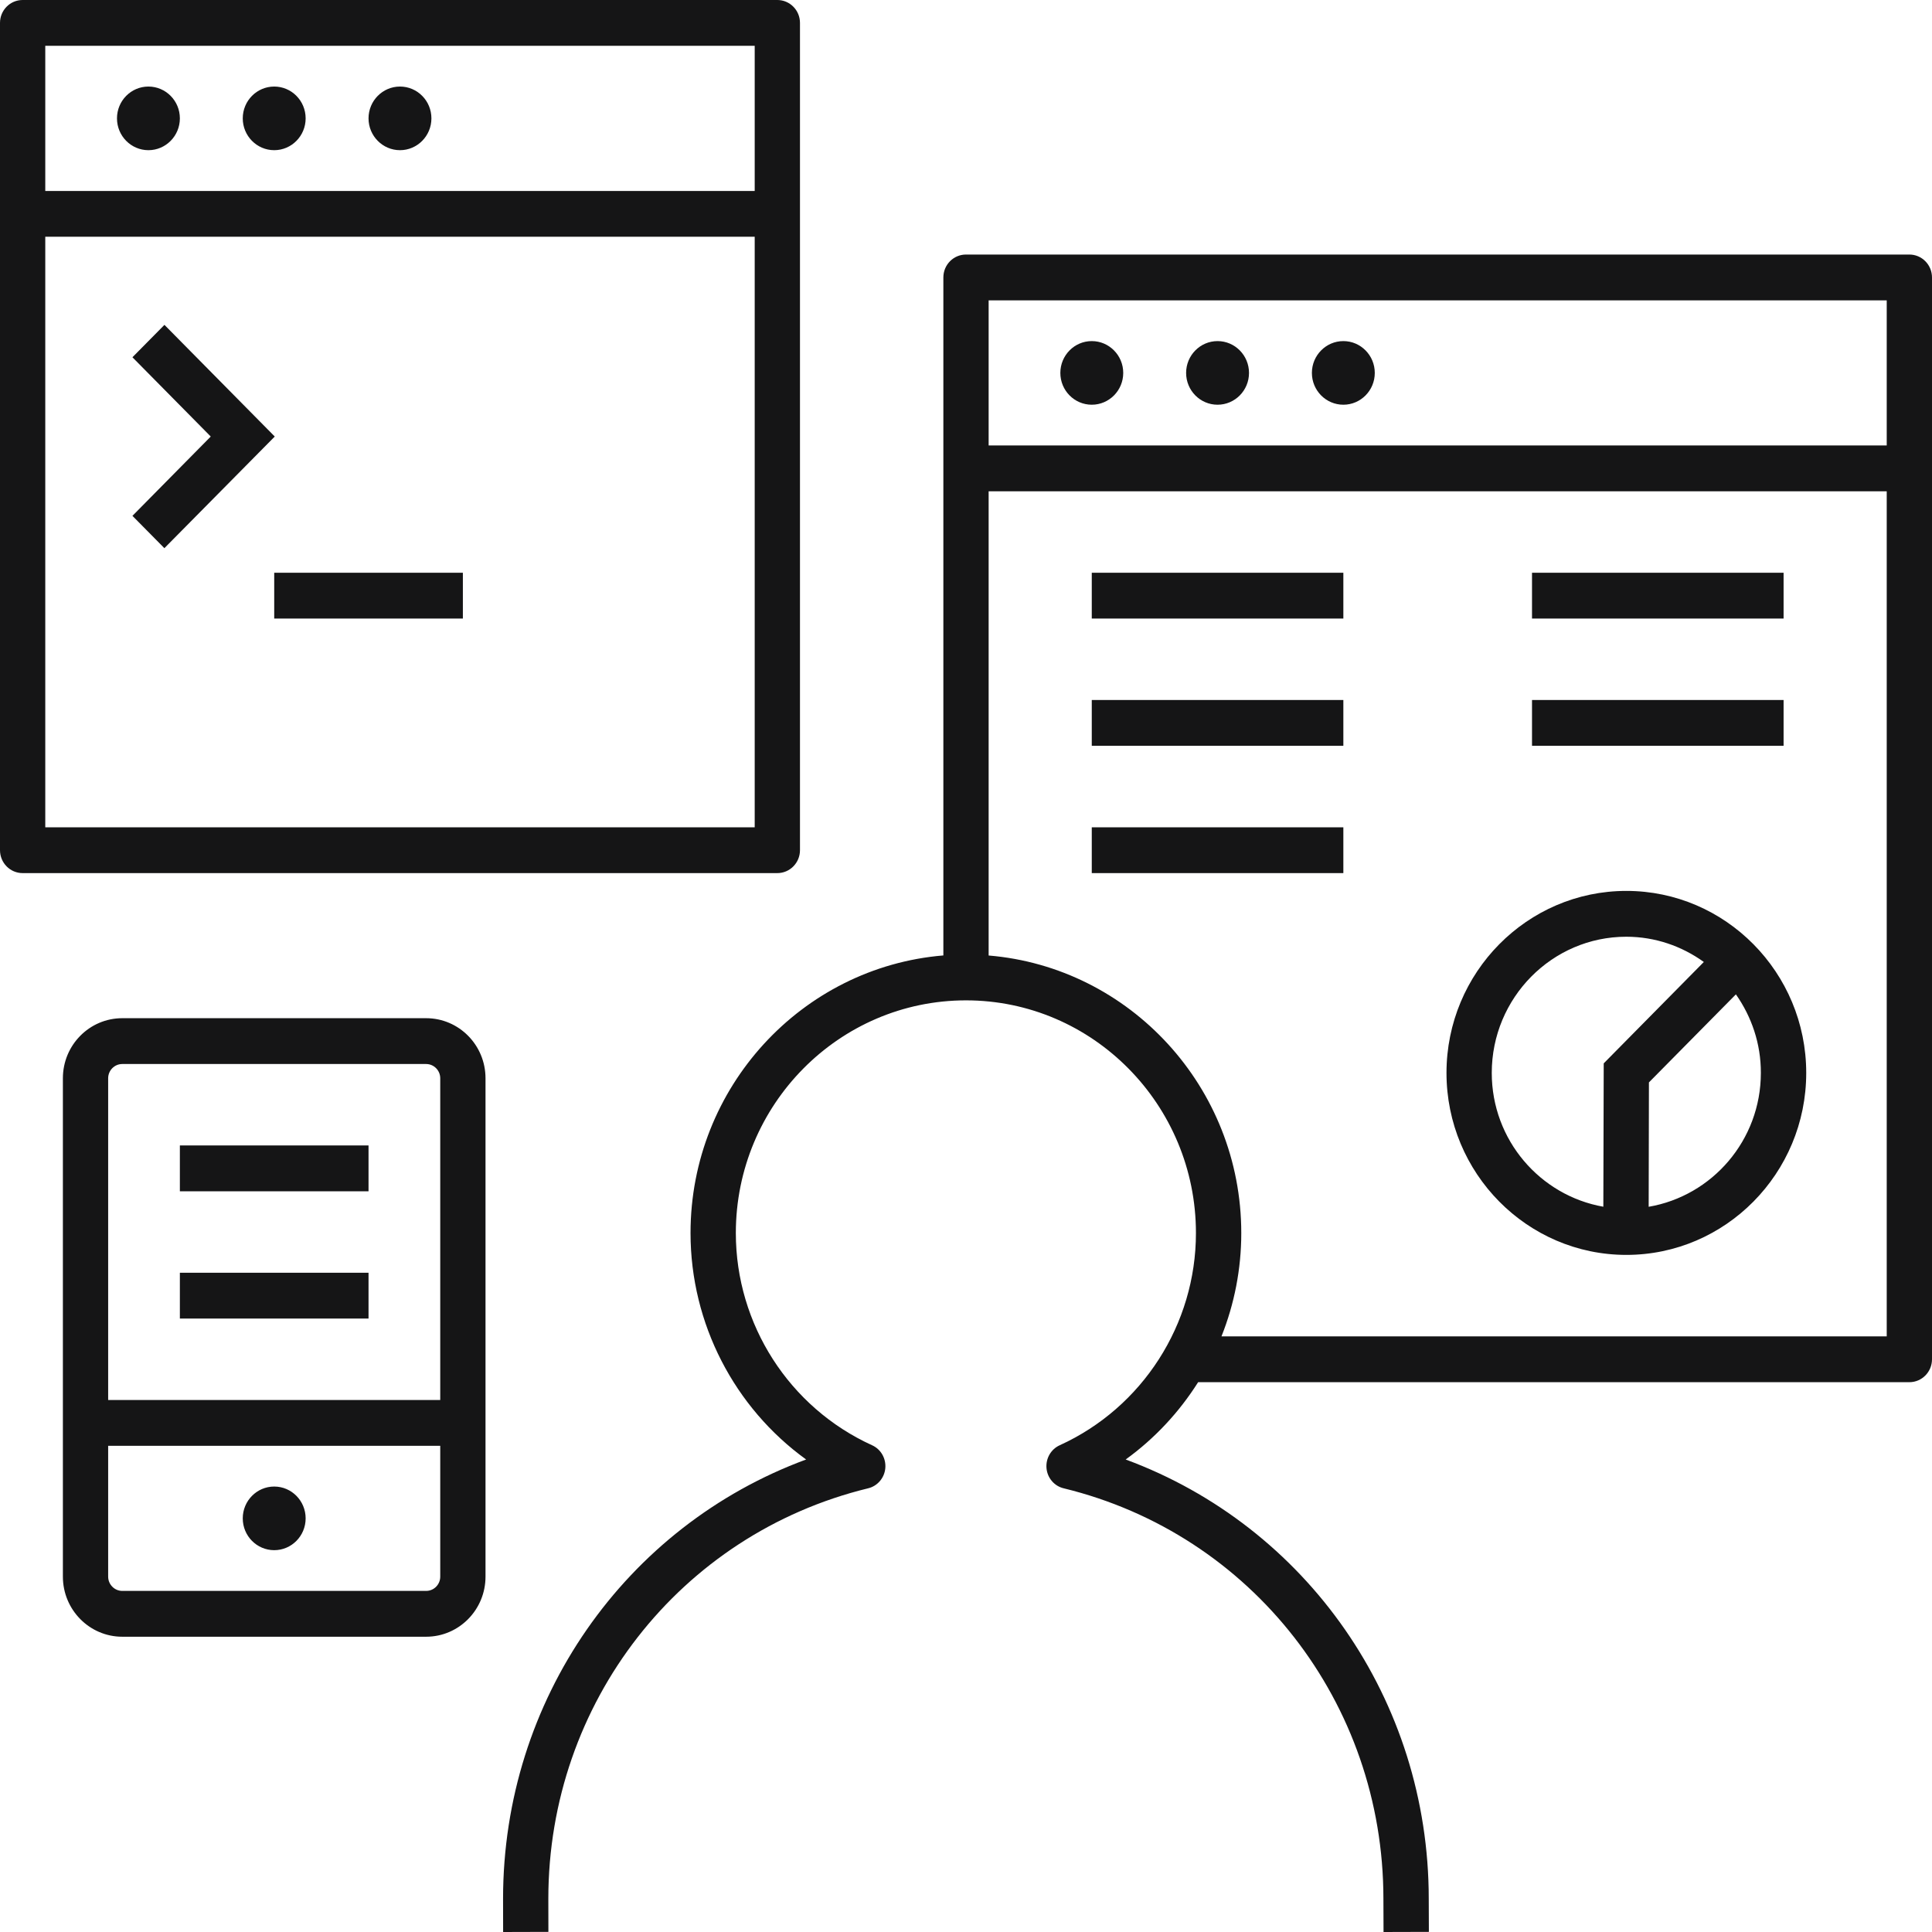
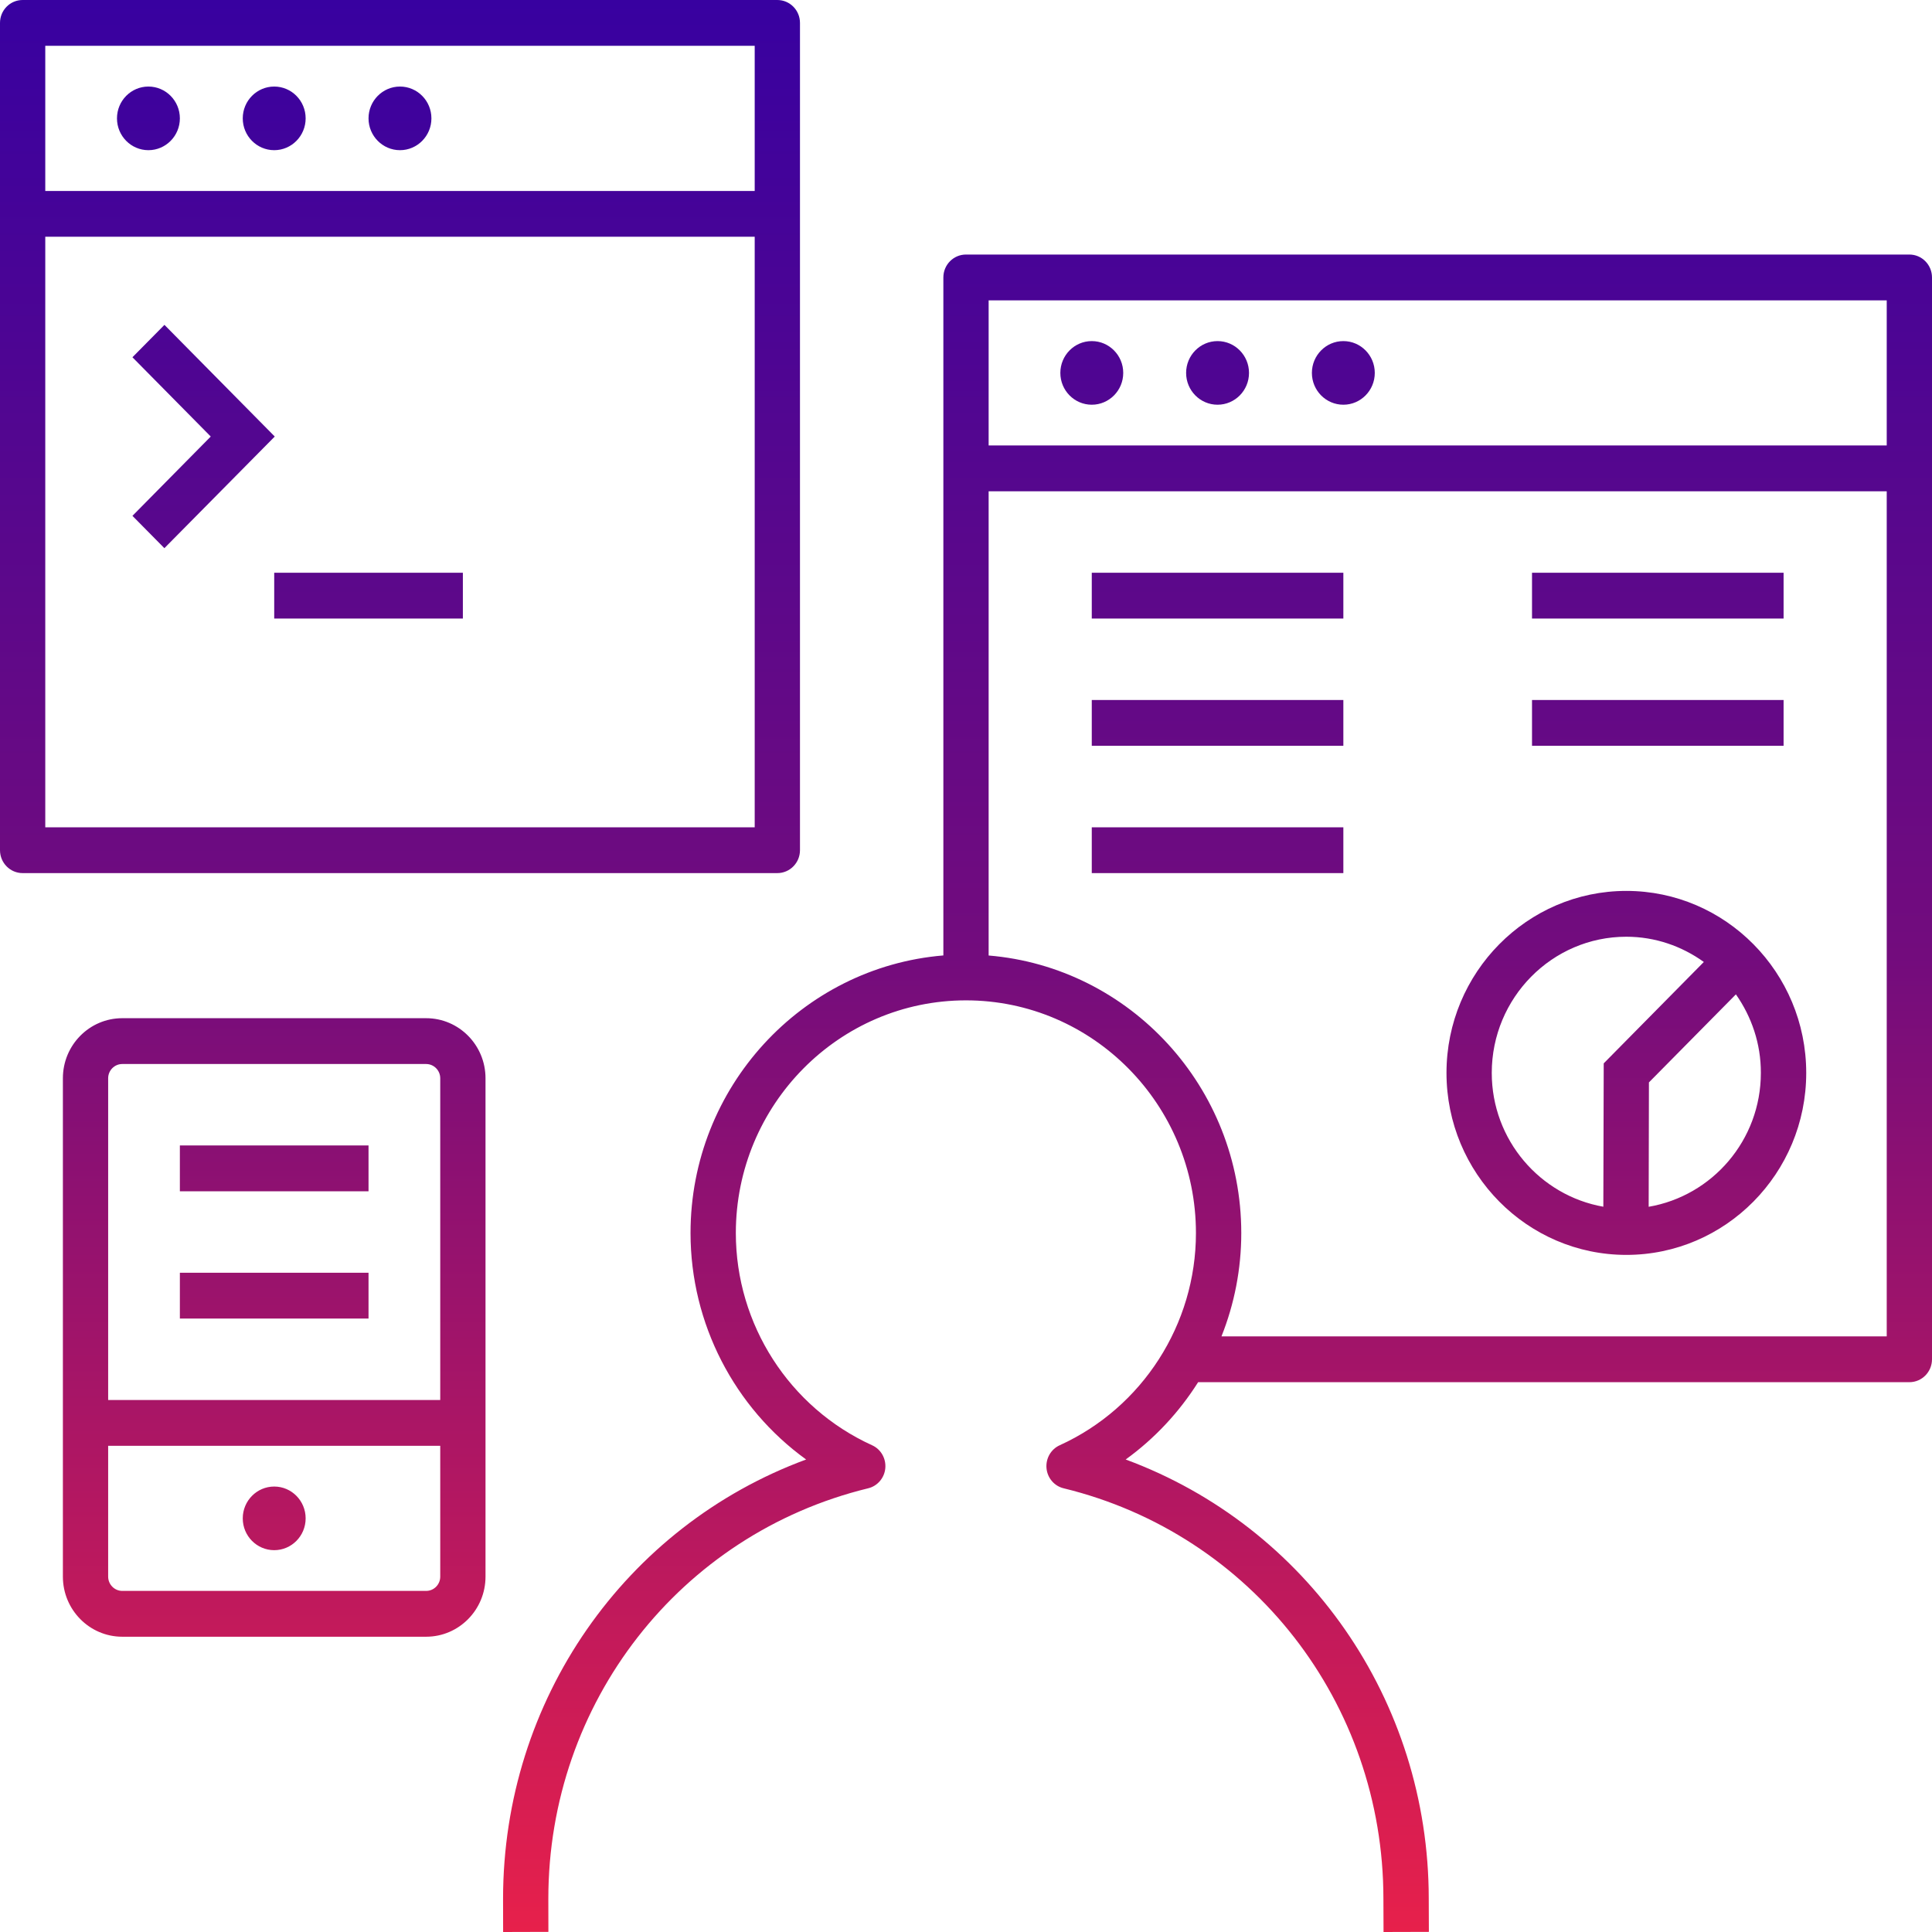
<svg xmlns="http://www.w3.org/2000/svg" width="60" height="60" viewBox="0 0 60 60" fill="none">
-   <path d="M5.105 17.024L4.113 16.02L6.545 13.557L4.113 11.095L5.107 10.089L8.533 13.557L5.105 17.024ZM4.609 2.688C4.07 2.688 3.633 3.13 3.633 3.676C3.633 4.221 4.07 4.664 4.609 4.664C5.148 4.664 5.586 4.221 5.586 3.676C5.586 3.13 5.148 2.688 4.609 2.688ZM9.492 3.676C9.492 4.221 9.055 4.664 8.516 4.664C7.977 4.664 7.539 4.221 7.539 3.676C7.539 3.13 7.977 2.688 8.516 2.688C9.055 2.688 9.492 3.13 9.492 3.676ZM13.398 3.676C13.398 4.221 12.961 4.664 12.422 4.664C11.883 4.664 11.445 4.221 11.445 3.676C11.445 3.13 11.883 2.688 12.422 2.688C12.961 2.688 13.398 3.13 13.398 3.676ZM34.883 11.581C34.883 12.127 34.445 12.569 33.906 12.569C33.367 12.569 32.93 12.127 32.93 11.581C32.93 11.036 33.367 10.593 33.906 10.593C34.445 10.593 34.883 11.036 34.883 11.581ZM38.789 11.581C38.789 12.127 38.352 12.569 37.812 12.569C37.273 12.569 36.836 12.127 36.836 11.581C36.836 11.036 37.273 10.593 37.812 10.593C38.352 10.593 38.789 11.036 38.789 11.581ZM42.695 11.581C42.695 12.127 42.258 12.569 41.719 12.569C41.18 12.569 40.742 12.127 40.742 11.581C40.742 11.036 41.18 10.593 41.719 10.593C42.258 10.593 42.695 11.036 42.695 11.581ZM9.492 47.154C9.492 47.7 9.055 48.142 8.516 48.142C7.977 48.142 7.539 47.7 7.539 47.154C7.539 46.609 7.977 46.166 8.516 46.166C9.055 46.166 9.492 46.609 9.492 47.154ZM24.141 27.115H0.703C0.314 27.115 0 26.796 0 26.403V0.711C0 0.318 0.314 0 0.703 0H24.141C24.529 0 24.844 0.318 24.844 0.711V26.403C24.844 26.796 24.529 27.115 24.141 27.115ZM23.438 7.352H1.406V25.692H23.438V7.352ZM23.438 1.423H1.406V5.931H23.438V1.423ZM60 8.617V42.213C60 42.607 59.685 42.925 59.297 42.925H37.209C36.621 43.856 35.861 44.674 34.959 45.326C40.574 47.401 44.371 52.792 44.371 58.966L44.375 59.996L42.967 60L42.963 58.968C42.963 52.885 38.881 47.646 33.035 46.221C32.742 46.152 32.527 45.899 32.5 45.597C32.473 45.294 32.637 45.006 32.912 44.883C35.48 43.713 37.141 41.129 37.141 38.294C37.141 34.308 33.938 31.067 30 31.067C26.059 31.067 22.852 34.308 22.852 38.294C22.852 41.129 24.512 43.713 27.082 44.883C27.357 45.006 27.521 45.294 27.494 45.597C27.467 45.899 27.25 46.152 26.959 46.221C21.113 47.646 17.029 52.885 17.029 58.966L17.031 59.996L15.625 60L15.623 58.968C15.623 52.792 19.418 47.399 25.035 45.326C22.812 43.721 21.445 41.109 21.445 38.292C21.445 33.763 24.906 30.036 29.297 29.672V8.617C29.297 8.223 29.611 7.905 30 7.905H59.297C59.685 7.905 60 8.223 60 8.617ZM58.594 15.257H30.703V29.674C35.09 30.038 38.549 33.765 38.549 38.294C38.549 39.413 38.334 40.498 37.934 41.502H58.594V15.257ZM58.594 9.328H30.703V13.834H58.594V9.328ZM41.719 21.739H33.906V23.162H41.719V21.739ZM44.922 33.32C44.922 30.204 47.428 27.668 50.508 27.668C53.588 27.668 56.094 30.204 56.094 33.32C56.094 36.437 53.588 38.972 50.508 38.972C47.428 38.972 44.922 36.437 44.922 33.32ZM53.91 30.881L51.209 33.615L51.201 37.478C53.174 37.14 54.685 35.411 54.685 33.32C54.688 32.411 54.395 31.571 53.91 30.881ZM46.328 33.32C46.328 35.405 47.83 37.13 49.793 37.476L49.805 33.024L52.914 29.875C52.232 29.385 51.404 29.091 50.506 29.091C48.203 29.091 46.328 30.988 46.328 33.32ZM14.375 17.787H8.516V19.209H14.375V17.787ZM5.586 40.949H11.445V39.526H5.586V40.949ZM5.586 36.996H11.445V35.573H5.586V36.996ZM41.719 25.692H33.906V27.115H41.719V25.692ZM55.391 21.739H47.578V23.162H55.391V21.739ZM55.391 17.787H47.578V19.209H55.391V17.787ZM41.719 17.787H33.906V19.209H41.719V17.787ZM15.078 33.486V48.964C15.078 49.994 14.252 50.83 13.234 50.83H3.797C2.779 50.83 1.953 49.992 1.953 48.964V33.486C1.953 32.456 2.779 31.621 3.797 31.621H13.234C14.252 31.621 15.078 32.456 15.078 33.486ZM13.672 44.901H3.359V48.964C3.359 49.208 3.557 49.407 3.797 49.407H13.234C13.477 49.407 13.672 49.208 13.672 48.964V44.901ZM13.672 33.486C13.672 33.243 13.475 33.044 13.234 33.044H3.797C3.555 33.044 3.359 33.243 3.359 33.486V43.478H13.672V33.486Z" fill="#151516" />
+   <path d="M5.105 17.024L4.113 16.02L6.545 13.557L4.113 11.095L5.107 10.089L8.533 13.557L5.105 17.024ZM4.609 2.688C4.07 2.688 3.633 3.13 3.633 3.676C3.633 4.221 4.07 4.664 4.609 4.664C5.148 4.664 5.586 4.221 5.586 3.676C5.586 3.13 5.148 2.688 4.609 2.688ZM9.492 3.676C9.492 4.221 9.055 4.664 8.516 4.664C7.977 4.664 7.539 4.221 7.539 3.676C7.539 3.13 7.977 2.688 8.516 2.688C9.055 2.688 9.492 3.13 9.492 3.676ZM13.398 3.676C13.398 4.221 12.961 4.664 12.422 4.664C11.883 4.664 11.445 4.221 11.445 3.676C11.445 3.13 11.883 2.688 12.422 2.688C12.961 2.688 13.398 3.13 13.398 3.676ZM34.883 11.581C34.883 12.127 34.445 12.569 33.906 12.569C33.367 12.569 32.93 12.127 32.93 11.581C32.93 11.036 33.367 10.593 33.906 10.593C34.445 10.593 34.883 11.036 34.883 11.581ZM38.789 11.581C38.789 12.127 38.352 12.569 37.812 12.569C37.273 12.569 36.836 12.127 36.836 11.581C36.836 11.036 37.273 10.593 37.812 10.593C38.352 10.593 38.789 11.036 38.789 11.581ZM42.695 11.581C42.695 12.127 42.258 12.569 41.719 12.569C41.18 12.569 40.742 12.127 40.742 11.581C40.742 11.036 41.18 10.593 41.719 10.593C42.258 10.593 42.695 11.036 42.695 11.581ZM9.492 47.154C9.492 47.7 9.055 48.142 8.516 48.142C7.977 48.142 7.539 47.7 7.539 47.154C7.539 46.609 7.977 46.166 8.516 46.166C9.055 46.166 9.492 46.609 9.492 47.154ZM24.141 27.115H0.703C0.314 27.115 0 26.796 0 26.403V0.711C0 0.318 0.314 0 0.703 0H24.141C24.529 0 24.844 0.318 24.844 0.711V26.403C24.844 26.796 24.529 27.115 24.141 27.115ZM23.438 7.352H1.406V25.692H23.438V7.352ZM23.438 1.423H1.406V5.931H23.438V1.423ZM60 8.617V42.213C60 42.607 59.685 42.925 59.297 42.925H37.209C36.621 43.856 35.861 44.674 34.959 45.326C40.574 47.401 44.371 52.792 44.371 58.966L44.375 59.996L42.967 60L42.963 58.968C42.963 52.885 38.881 47.646 33.035 46.221C32.742 46.152 32.527 45.899 32.5 45.597C32.473 45.294 32.637 45.006 32.912 44.883C35.48 43.713 37.141 41.129 37.141 38.294C37.141 34.308 33.938 31.067 30 31.067C26.059 31.067 22.852 34.308 22.852 38.294C22.852 41.129 24.512 43.713 27.082 44.883C27.357 45.006 27.521 45.294 27.494 45.597C27.467 45.899 27.25 46.152 26.959 46.221C21.113 47.646 17.029 52.885 17.029 58.966L17.031 59.996L15.625 60L15.623 58.968C15.623 52.792 19.418 47.399 25.035 45.326C22.812 43.721 21.445 41.109 21.445 38.292C21.445 33.763 24.906 30.036 29.297 29.672V8.617C29.297 8.223 29.611 7.905 30 7.905H59.297C59.685 7.905 60 8.223 60 8.617ZM58.594 15.257H30.703V29.674C35.09 30.038 38.549 33.765 38.549 38.294C38.549 39.413 38.334 40.498 37.934 41.502H58.594V15.257ZM58.594 9.328H30.703V13.834H58.594V9.328ZM41.719 21.739H33.906V23.162H41.719V21.739ZM44.922 33.32C44.922 30.204 47.428 27.668 50.508 27.668C53.588 27.668 56.094 30.204 56.094 33.32C56.094 36.437 53.588 38.972 50.508 38.972C47.428 38.972 44.922 36.437 44.922 33.32ZM53.91 30.881L51.209 33.615L51.201 37.478C53.174 37.14 54.685 35.411 54.685 33.32C54.688 32.411 54.395 31.571 53.91 30.881ZM46.328 33.32C46.328 35.405 47.83 37.13 49.793 37.476L49.805 33.024L52.914 29.875C52.232 29.385 51.404 29.091 50.506 29.091C48.203 29.091 46.328 30.988 46.328 33.32ZM14.375 17.787H8.516V19.209H14.375V17.787ZM5.586 40.949H11.445V39.526H5.586V40.949ZM5.586 36.996H11.445V35.573H5.586V36.996ZM41.719 25.692H33.906V27.115H41.719V25.692ZM55.391 21.739H47.578V23.162H55.391V21.739ZM55.391 17.787H47.578V19.209H55.391V17.787ZM41.719 17.787H33.906V19.209H41.719V17.787ZM15.078 33.486V48.964C15.078 49.994 14.252 50.83 13.234 50.83H3.797C2.779 50.83 1.953 49.992 1.953 48.964V33.486C1.953 32.456 2.779 31.621 3.797 31.621H13.234C14.252 31.621 15.078 32.456 15.078 33.486ZM13.672 44.901H3.359V48.964C3.359 49.208 3.557 49.407 3.797 49.407H13.234C13.477 49.407 13.672 49.208 13.672 48.964V44.901ZM13.672 33.486C13.672 33.243 13.475 33.044 13.234 33.044H3.797C3.555 33.044 3.359 33.243 3.359 33.486V43.478H13.672V33.486Z" fill="url(#paint0_linear_277_18904)" />
+   <defs>
+     <linearGradient id="paint0_linear_277_18904" x1="30" y1="0" x2="30" y2="60" gradientUnits="userSpaceOnUse">
+       <stop stop-color="#3801A0" />
+       <stop offset="0.495" stop-color="#730C7D" />
+       <stop offset="1" stop-color="#E7204B" />
+     </linearGradient>
+   </defs>
</svg>
